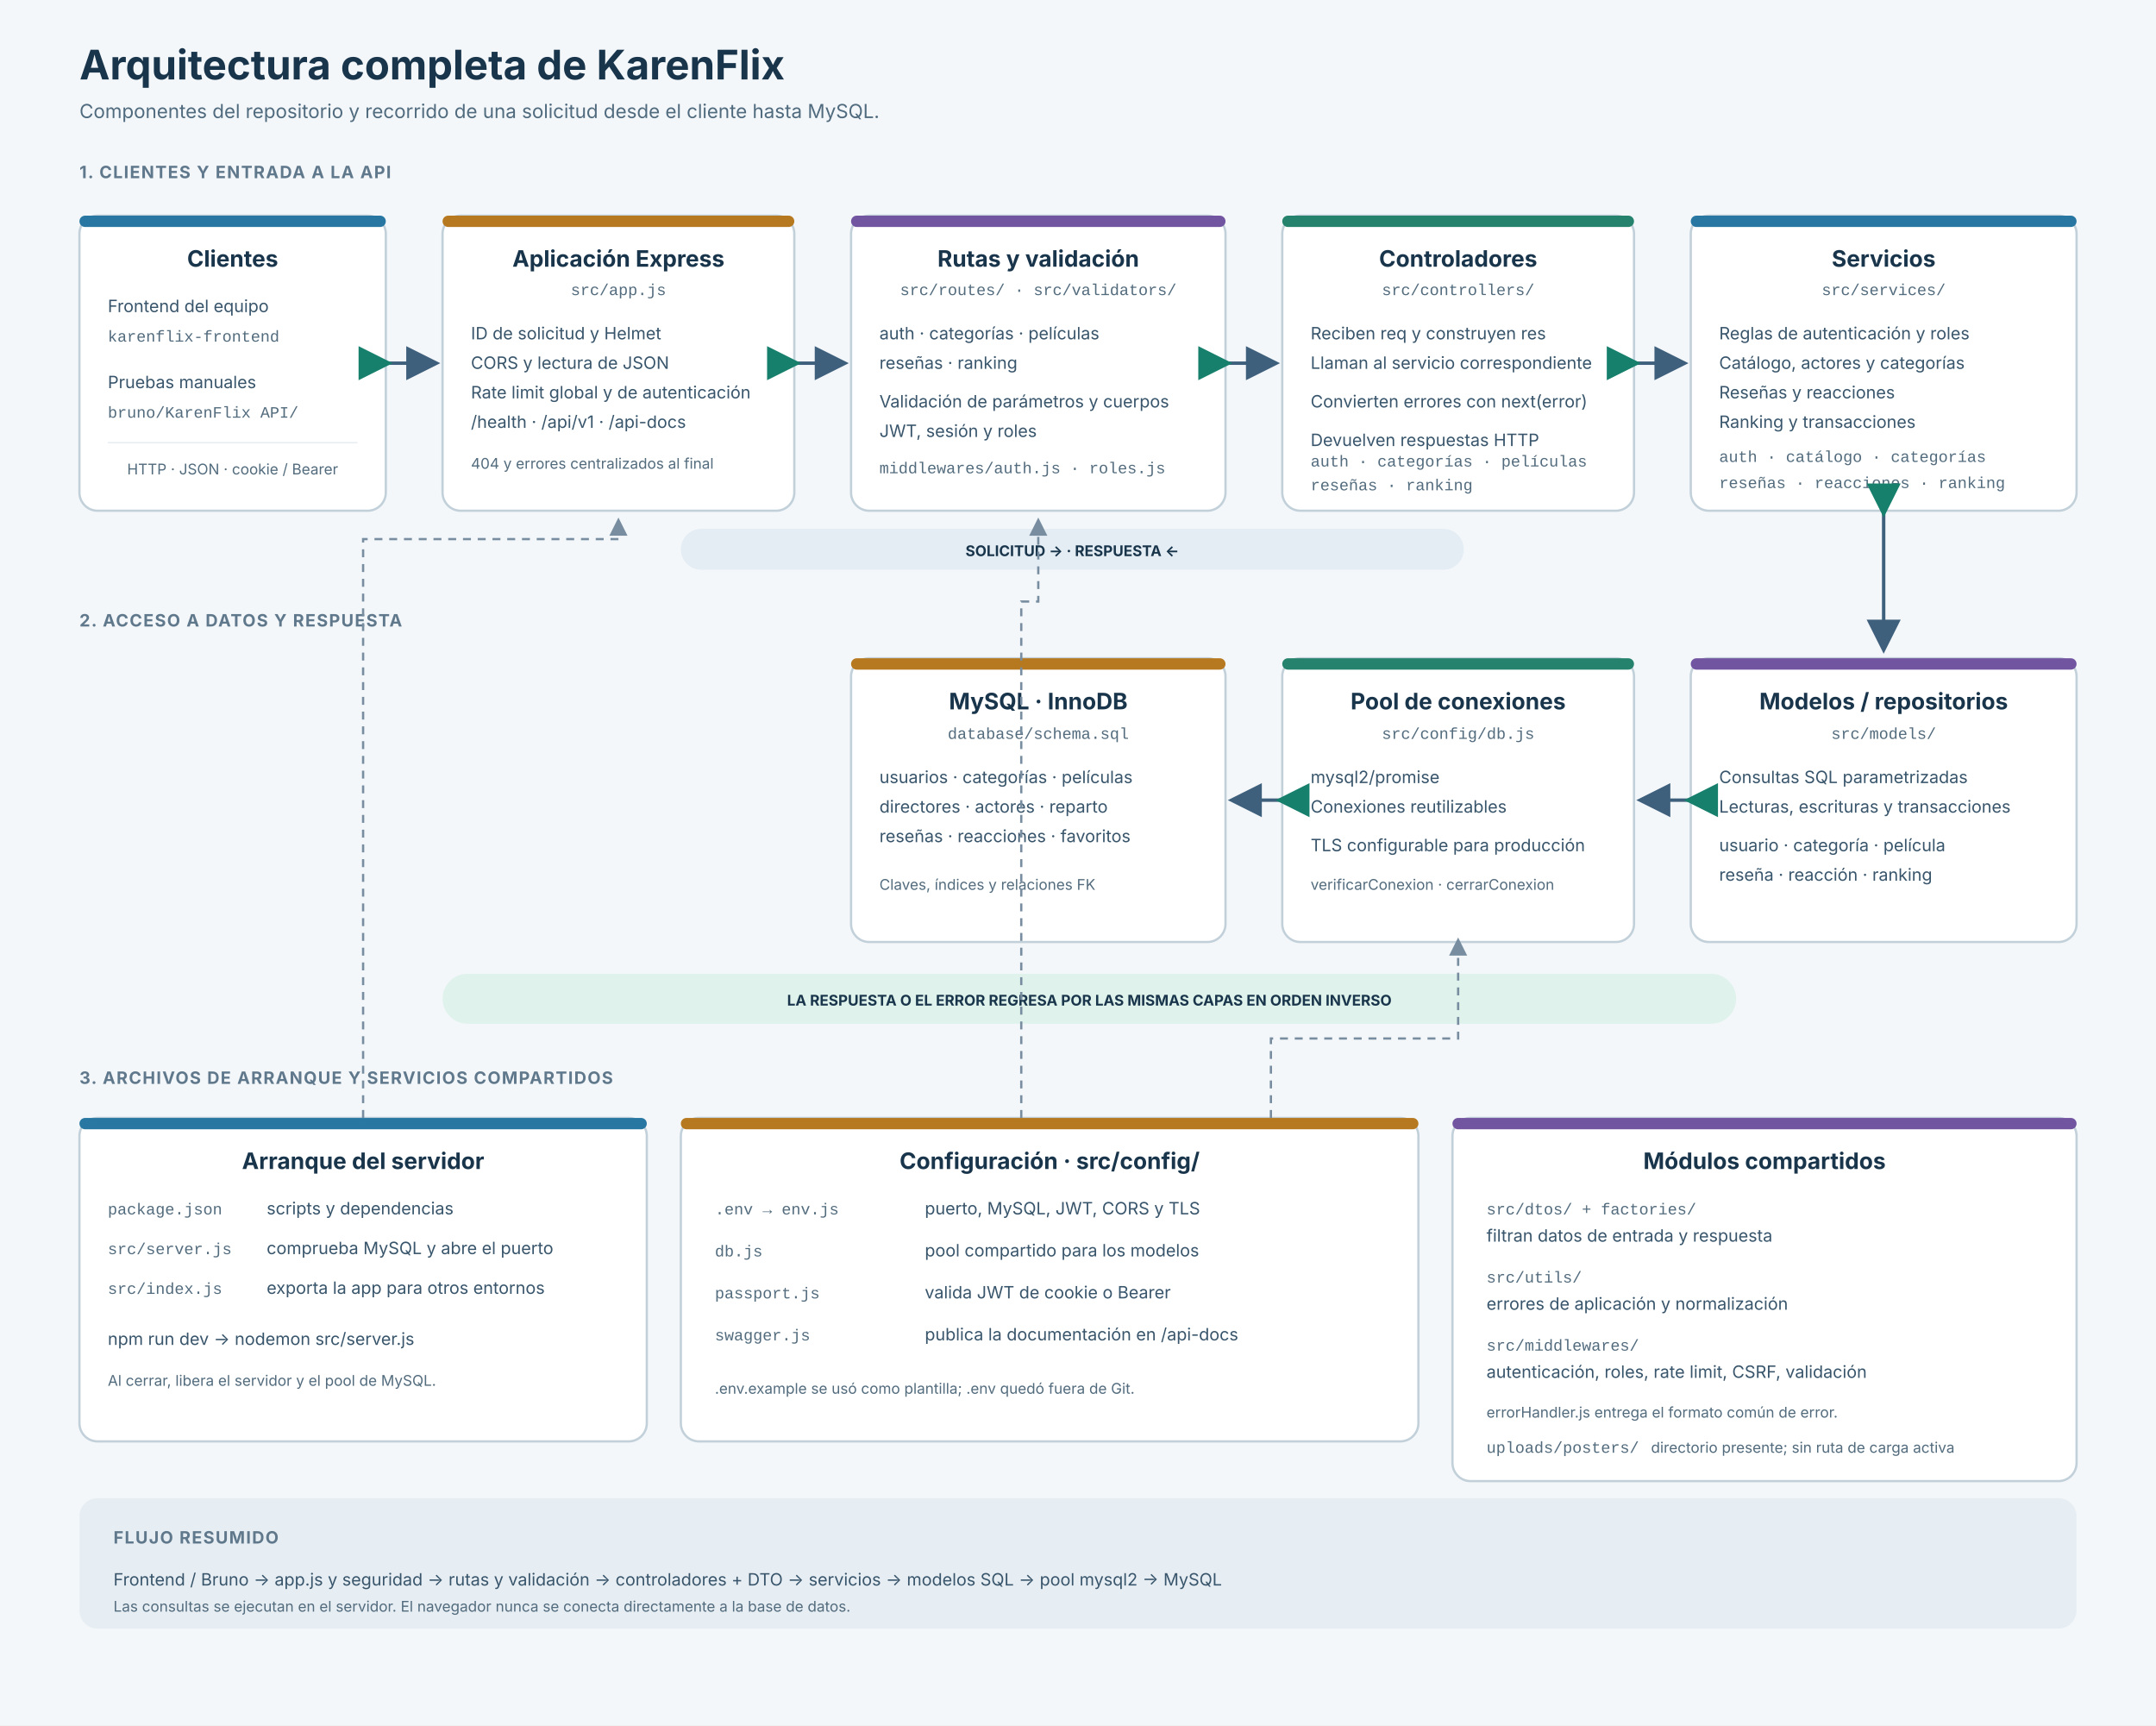
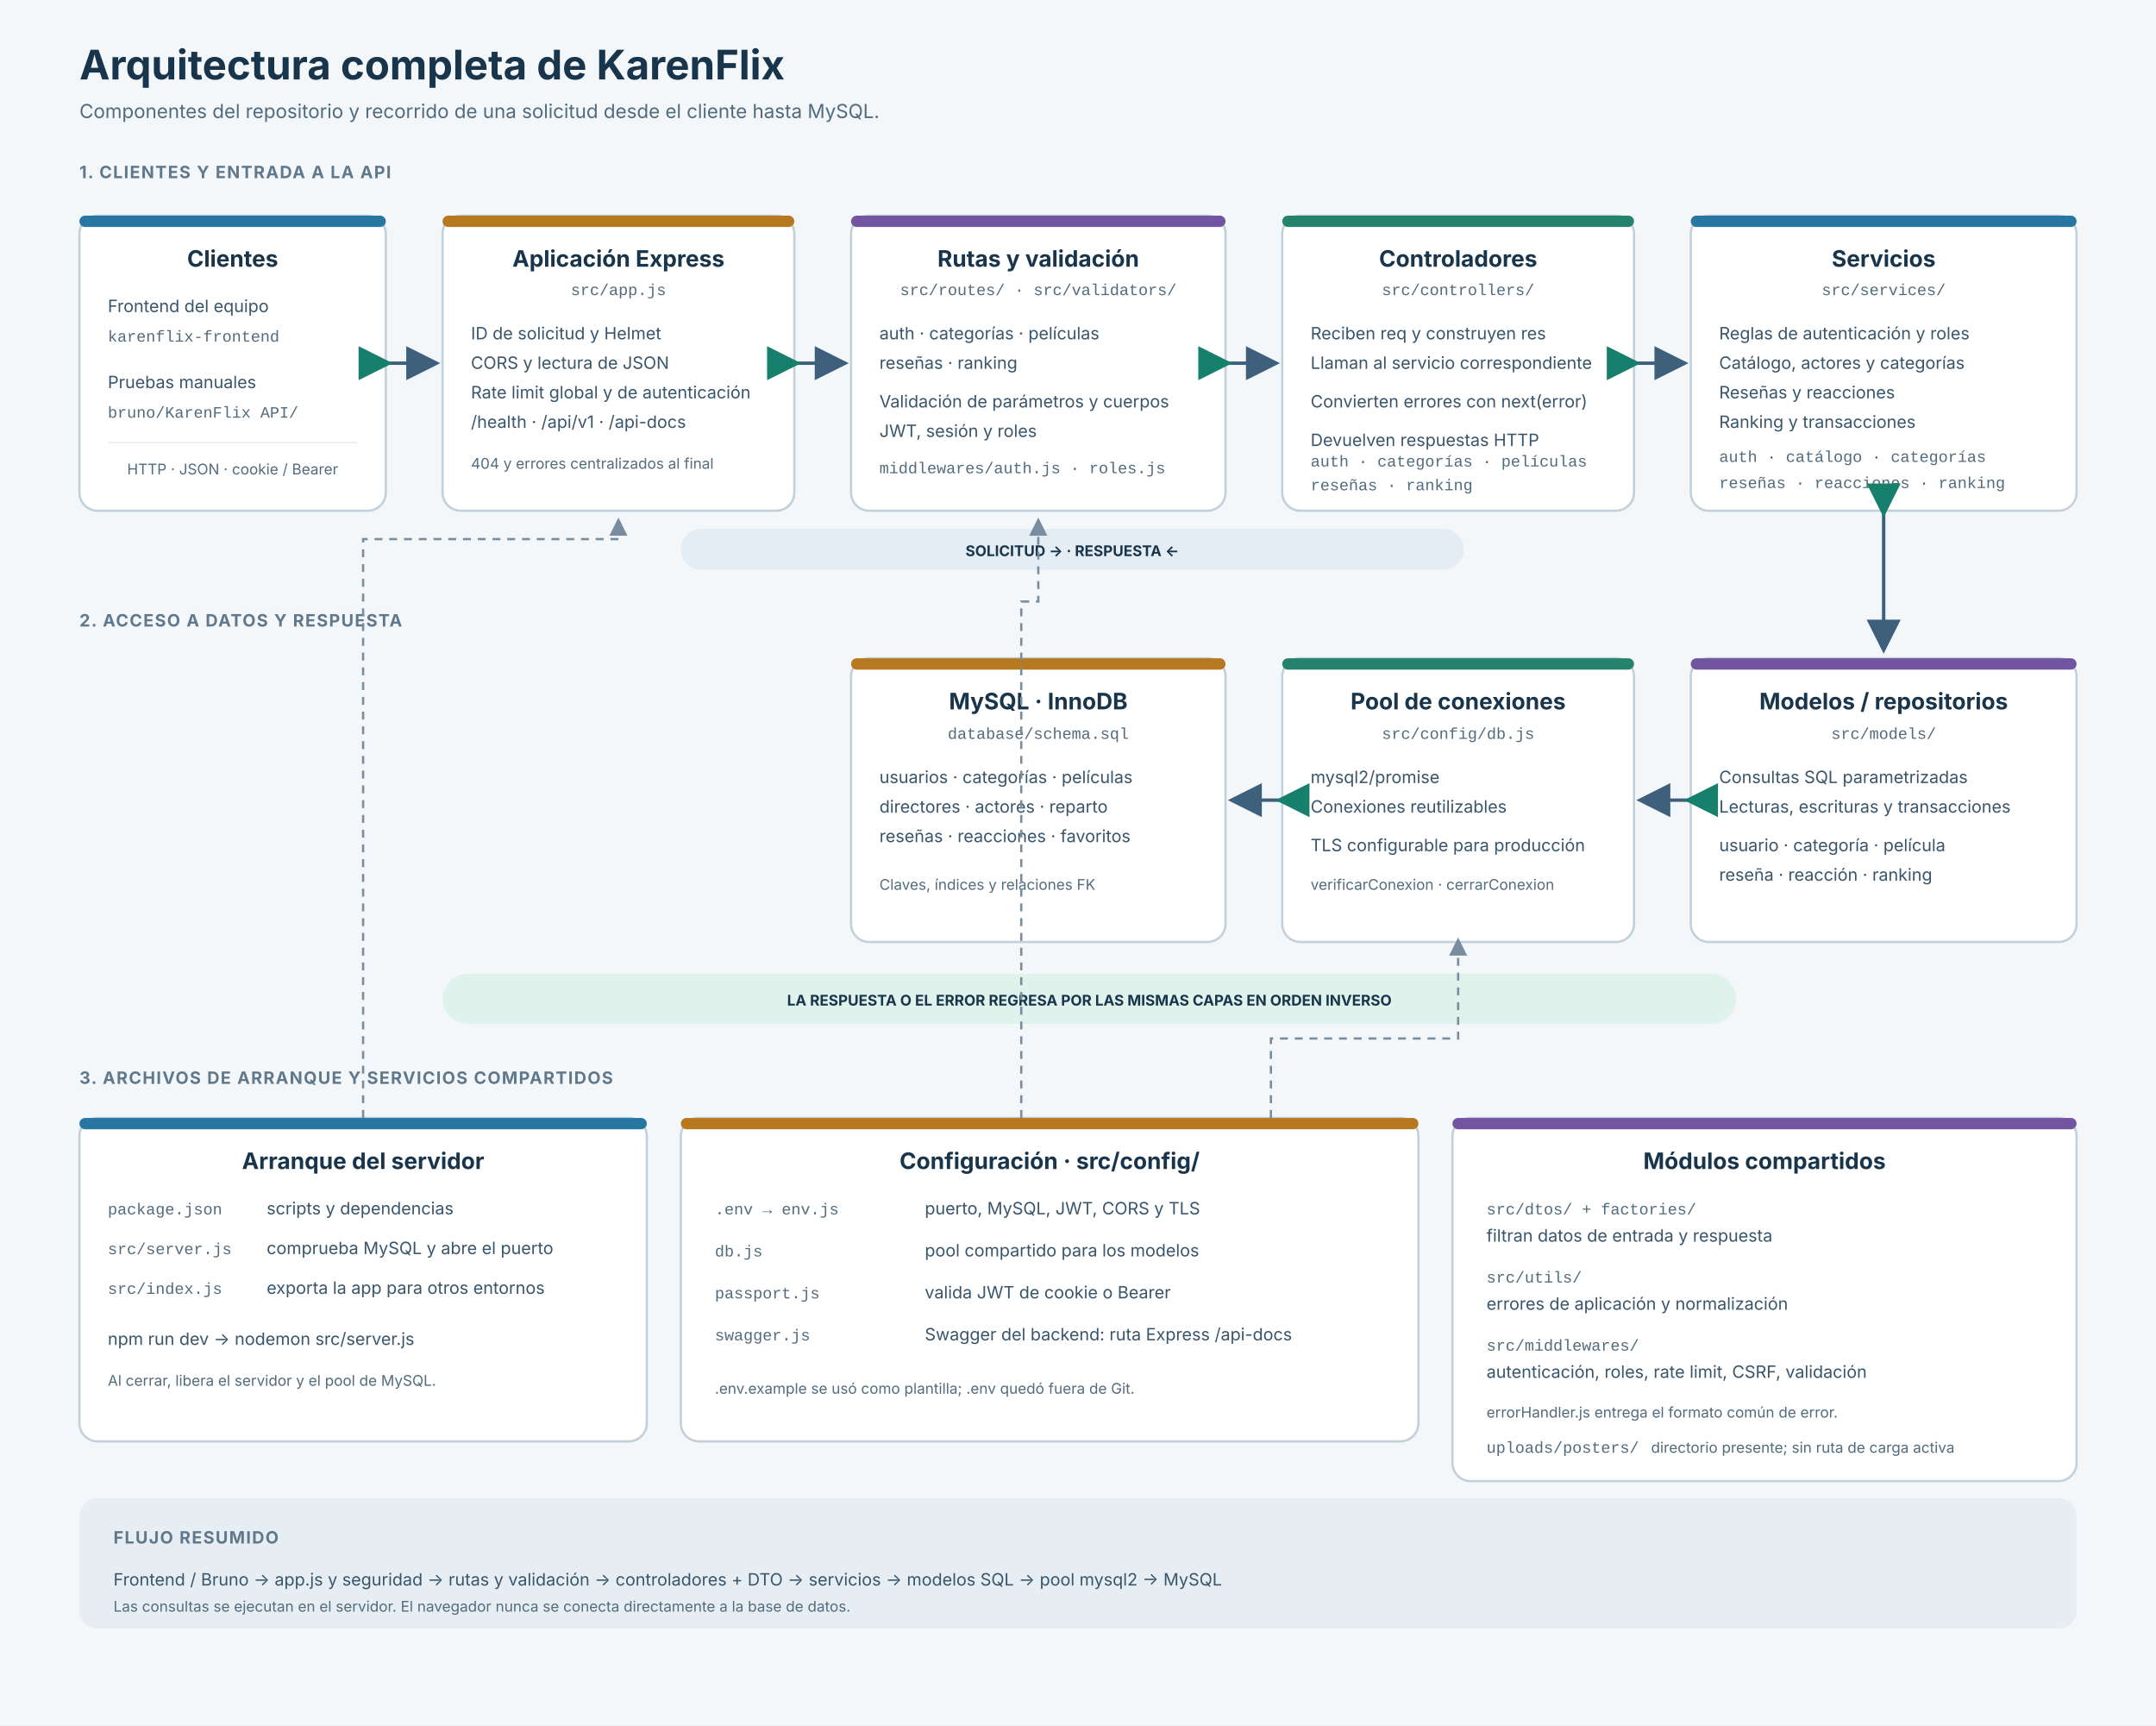
<svg xmlns="http://www.w3.org/2000/svg" width="1900" height="1520" viewBox="0 0 1900 1520" role="img" aria-labelledby="title description">
  <defs>
    <marker id="arrow" markerWidth="10" markerHeight="10" refX="8" refY="5" orient="auto">
      <path d="M0 0 L10 5 L0 10z" fill="#3f607c" />
    </marker>
    <marker id="arrowGreen" markerWidth="10" markerHeight="10" refX="8" refY="5" orient="auto">
      <path d="M0 0 L10 5 L0 10z" fill="#16806c" />
    </marker>
    <marker id="arrowBack" markerWidth="10" markerHeight="10" refX="2" refY="5" orient="auto">
      <path d="M10 0 L0 5 L10 10z" fill="#16806c" />
    </marker>
    <marker id="arrowSmall" markerWidth="8" markerHeight="8" refX="6" refY="4" orient="auto">
      <path d="M0 0 L8 4 L0 8z" fill="#788ea0" />
    </marker>
    <style>
      text { font-family: Inter, "Segoe UI", Arial, sans-serif; fill: #19354b; }
      .title { font-size: 36px; font-weight: 700; }
      .subtitle { font-size: 17px; fill: #506a7e; }
      .section { font-size: 15px; font-weight: 700; letter-spacing: 1px; fill: #60788b; }
      .heading { font-size: 20px; font-weight: 700; }
      .path { font-family: Consolas, "Courier New", monospace; font-size: 14px; fill: #526b7d; }
      .body { font-size: 15px; fill: #38556b; }
      .small { font-size: 13px; fill: #526b7d; }
      .tag { font-size: 13px; font-weight: 700; }
      .flow { fill: none; stroke: #3f607c; stroke-width: 3; marker-end: url(#arrow); }
      .exchange { fill: none; stroke: #3f607c; stroke-width: 3; marker-start: url(#arrowGreen); marker-end: url(#arrow); }
      .return { fill: none; stroke: #16806c; stroke-width: 3; marker-end: url(#arrowBack); }
      .support { fill: none; stroke: #788ea0; stroke-width: 2; stroke-dasharray: 7 6; marker-end: url(#arrowSmall); }
      .card { fill: #fff; stroke: #c2d0da; stroke-width: 2; }
    </style>
  </defs>
  <rect width="1900" height="1520" fill="#f3f7fa" />
  <text x="70" y="70" class="title">Arquitectura completa de KarenFlix</text>
  <text x="70" y="104" class="subtitle">Componentes del repositorio y recorrido de una solicitud desde el cliente hasta MySQL.</text>
  <text x="70" y="157" class="section">1. CLIENTES Y ENTRADA A LA API</text>
  <rect x="70" y="190" width="270" height="260" rx="16" class="card" />
  <rect x="70" y="190" width="270" height="10" rx="5" fill="#2777a2" />
  <text x="205" y="235" text-anchor="middle" class="heading">Clientes</text>
  <text x="95" y="275" class="body">Frontend del equipo</text>
  <text x="95" y="301" class="path">karenflix-frontend</text>
  <text x="95" y="342" class="body">Pruebas manuales</text>
  <text x="95" y="368" class="path">bruno/KarenFlix API/</text>
  <line x1="95" y1="390" x2="315" y2="390" stroke="#e2e9ee" />
  <text x="205" y="418" text-anchor="middle" class="small">HTTP · JSON · cookie / Bearer</text>
  <rect x="390" y="190" width="310" height="260" rx="16" class="card" />
  <rect x="390" y="190" width="310" height="10" rx="5" fill="#b7791f" />
  <text x="545" y="235" text-anchor="middle" class="heading">Aplicación Express</text>
  <text x="545" y="260" text-anchor="middle" class="path">src/app.js</text>
  <text x="415" y="299" class="body">ID de solicitud y Helmet</text>
  <text x="415" y="325" class="body">CORS y lectura de JSON</text>
  <text x="415" y="351" class="body">Rate limit global y de autenticación</text>
  <text x="415" y="377" class="body">/health · /api/v1 · /api-docs</text>
  <text x="415" y="413" class="small">404 y errores centralizados al final</text>
  <rect x="750" y="190" width="330" height="260" rx="16" class="card" />
  <rect x="750" y="190" width="330" height="10" rx="5" fill="#7255a0" />
  <text x="915" y="235" text-anchor="middle" class="heading">Rutas y validación</text>
  <text x="915" y="260" text-anchor="middle" class="path">src/routes/ · src/validators/</text>
  <text x="775" y="299" class="body">auth · categorías · películas</text>
  <text x="775" y="325" class="body">reseñas · ranking</text>
  <text x="775" y="359" class="body">Validación de parámetros y cuerpos</text>
  <text x="775" y="385" class="body">JWT, sesión y roles</text>
  <text x="775" y="417" class="path">middlewares/auth.js · roles.js</text>
  <rect x="1130" y="190" width="310" height="260" rx="16" class="card" />
  <rect x="1130" y="190" width="310" height="10" rx="5" fill="#25836d" />
  <text x="1285" y="235" text-anchor="middle" class="heading">Controladores</text>
  <text x="1285" y="260" text-anchor="middle" class="path">src/controllers/</text>
  <text x="1155" y="299" class="body">Reciben req y construyen res</text>
  <text x="1155" y="325" class="body">Llaman al servicio correspondiente</text>
  <text x="1155" y="359" class="body">Convierten errores con next(error)</text>
  <text x="1155" y="393" class="body">Devuelven respuestas HTTP</text>
  <text x="1155" y="411" class="path">auth · categorías · películas</text>
  <text x="1155" y="432" class="path">reseñas · ranking</text>
  <rect x="1490" y="190" width="340" height="260" rx="16" class="card" />
  <rect x="1490" y="190" width="340" height="10" rx="5" fill="#2777a2" />
  <text x="1660" y="235" text-anchor="middle" class="heading">Servicios</text>
  <text x="1660" y="260" text-anchor="middle" class="path">src/services/</text>
  <text x="1515" y="299" class="body">Reglas de autenticación y roles</text>
  <text x="1515" y="325" class="body">Catálogo, actores y categorías</text>
  <text x="1515" y="351" class="body">Reseñas y reacciones</text>
  <text x="1515" y="377" class="body">Ranking y transacciones</text>
  <text x="1515" y="407" class="path">auth · catálogo · categorías</text>
  <text x="1515" y="430" class="path">reseñas · reacciones · ranking</text>
  <path d="M340 320 H382" class="exchange" />
  <path d="M700 320 H742" class="exchange" />
  <path d="M1080 320 H1122" class="exchange" />
  <path d="M1440 320 H1482" class="exchange" />
  <rect x="600" y="466" width="690" height="36" rx="18" fill="#e4edf4" />
  <text x="945" y="490" text-anchor="middle" class="tag">SOLICITUD → · RESPUESTA ←</text>
  <text x="70" y="552" class="section">2. ACCESO A DATOS Y RESPUESTA</text>
  <rect x="1490" y="580" width="340" height="250" rx="16" class="card" />
  <rect x="1490" y="580" width="340" height="10" rx="5" fill="#7255a0" />
  <text x="1660" y="625" text-anchor="middle" class="heading">Modelos / repositorios</text>
  <text x="1660" y="651" text-anchor="middle" class="path">src/models/</text>
  <text x="1515" y="690" class="body">Consultas SQL parametrizadas</text>
  <text x="1515" y="716" class="body">Lecturas, escrituras y transacciones</text>
  <text x="1515" y="750" class="body">usuario · categoría · película</text>
  <text x="1515" y="776" class="body">reseña · reacción · ranking</text>
  <rect x="1130" y="580" width="310" height="250" rx="16" class="card" />
  <rect x="1130" y="580" width="310" height="10" rx="5" fill="#25836d" />
  <text x="1285" y="625" text-anchor="middle" class="heading">Pool de conexiones</text>
  <text x="1285" y="651" text-anchor="middle" class="path">src/config/db.js</text>
  <text x="1155" y="690" class="body">mysql2/promise</text>
  <text x="1155" y="716" class="body">Conexiones reutilizables</text>
  <text x="1155" y="750" class="body">TLS configurable para producción</text>
  <text x="1155" y="784" class="small">verificarConexion · cerrarConexion</text>
  <rect x="750" y="580" width="330" height="250" rx="16" class="card" />
  <rect x="750" y="580" width="330" height="10" rx="5" fill="#b7791f" />
  <text x="915" y="625" text-anchor="middle" class="heading">MySQL · InnoDB</text>
  <text x="915" y="651" text-anchor="middle" class="path">database/schema.sql</text>
  <text x="775" y="690" class="body">usuarios · categorías · películas</text>
  <text x="775" y="716" class="body">directores · actores · reparto</text>
  <text x="775" y="742" class="body">reseñas · reacciones · favoritos</text>
  <text x="775" y="784" class="small">Claves, índices y relaciones FK</text>
  <path d="M1660 450 V570" class="exchange" />
  <path d="M1490 705 H1448" class="exchange" />
  <path d="M1130 705 H1088" class="exchange" />
  <rect x="390" y="858" width="1140" height="44" rx="22" fill="#dff2eb" />
  <text x="960" y="886" text-anchor="middle" class="tag" fill="#126b59">LA RESPUESTA O EL ERROR REGRESA POR LAS MISMAS CAPAS EN ORDEN INVERSO</text>
  <text x="70" y="955" class="section">3. ARCHIVOS DE ARRANQUE Y SERVICIOS COMPARTIDOS</text>
  <rect x="70" y="985" width="500" height="285" rx="16" class="card" />
  <rect x="70" y="985" width="500" height="10" rx="5" fill="#2777a2" />
  <text x="320" y="1030" text-anchor="middle" class="heading">Arranque del servidor</text>
  <text x="95" y="1070" class="path">package.json</text>
  <text x="235" y="1070" class="body">scripts y dependencias</text>
  <text x="95" y="1105" class="path">src/server.js</text>
  <text x="235" y="1105" class="body">comprueba MySQL y abre el puerto</text>
  <text x="95" y="1140" class="path">src/index.js</text>
  <text x="235" y="1140" class="body">exporta la app para otros entornos</text>
  <text x="95" y="1185" class="body">npm run dev → nodemon src/server.js</text>
  <text x="95" y="1221" class="small">Al cerrar, libera el servidor y el pool de MySQL.</text>
  <rect x="600" y="985" width="650" height="285" rx="16" class="card" />
  <rect x="600" y="985" width="650" height="10" rx="5" fill="#b7791f" />
  <text x="925" y="1030" text-anchor="middle" class="heading">Configuración · src/config/</text>
  <text x="630" y="1070" class="path">.env → env.js</text>
  <text x="815" y="1070" class="body">puerto, MySQL, JWT, CORS y TLS</text>
  <text x="630" y="1107" class="path">db.js</text>
  <text x="815" y="1107" class="body">pool compartido para los modelos</text>
  <text x="630" y="1144" class="path">passport.js</text>
  <text x="815" y="1144" class="body">valida JWT de cookie o Bearer</text>
  <text x="630" y="1181" class="path">swagger.js</text>
-   <text x="815" y="1181" class="body">publica la documentación en /api-docs</text>
+   <text x="815" y="1181" class="body">Swagger del backend: ruta Express /api-docs</text>
  <text x="630" y="1228" class="small">.env.example se usó como plantilla; .env quedó fuera de Git.</text>
  <rect x="1280" y="985" width="550" height="320" rx="16" class="card" />
  <rect x="1280" y="985" width="550" height="10" rx="5" fill="#7255a0" />
  <text x="1555" y="1030" text-anchor="middle" class="heading">Módulos compartidos</text>
  <text x="1310" y="1070" class="path">src/dtos/ + factories/</text>
  <text x="1310" y="1094" class="body">filtran datos de entrada y respuesta</text>
  <text x="1310" y="1130" class="path">src/utils/</text>
  <text x="1310" y="1154" class="body">errores de aplicación y normalización</text>
  <text x="1310" y="1190" class="path">src/middlewares/</text>
  <text x="1310" y="1214" class="body">autenticación, roles, rate limit, CSRF, validación</text>
  <text x="1310" y="1249" class="small">errorHandler.js entrega el formato común de error.</text>
  <text x="1310" y="1280" class="path">uploads/posters/</text>
  <text x="1455" y="1280" class="small">directorio presente; sin ruta de carga activa</text>
  <path d="M320 985 V475 H545 V460" class="support" />
  <path d="M900 985 V530 H915 V460" class="support" />
  <path d="M1120 985 V915 H1285 V830" class="support" />
  <rect x="70" y="1320" width="1760" height="115" rx="16" fill="#e7eef3" />
  <text x="100" y="1360" class="section">FLUJO RESUMIDO</text>
  <text x="100" y="1397" class="body">Frontend / Bruno → app.js y seguridad → rutas y validación → controladores + DTO → servicios → modelos SQL → pool mysql2 → MySQL</text>
  <text x="100" y="1420" class="small">Las consultas se ejecutan en el servidor. El navegador nunca se conecta directamente a la base de datos.</text>
</svg>
